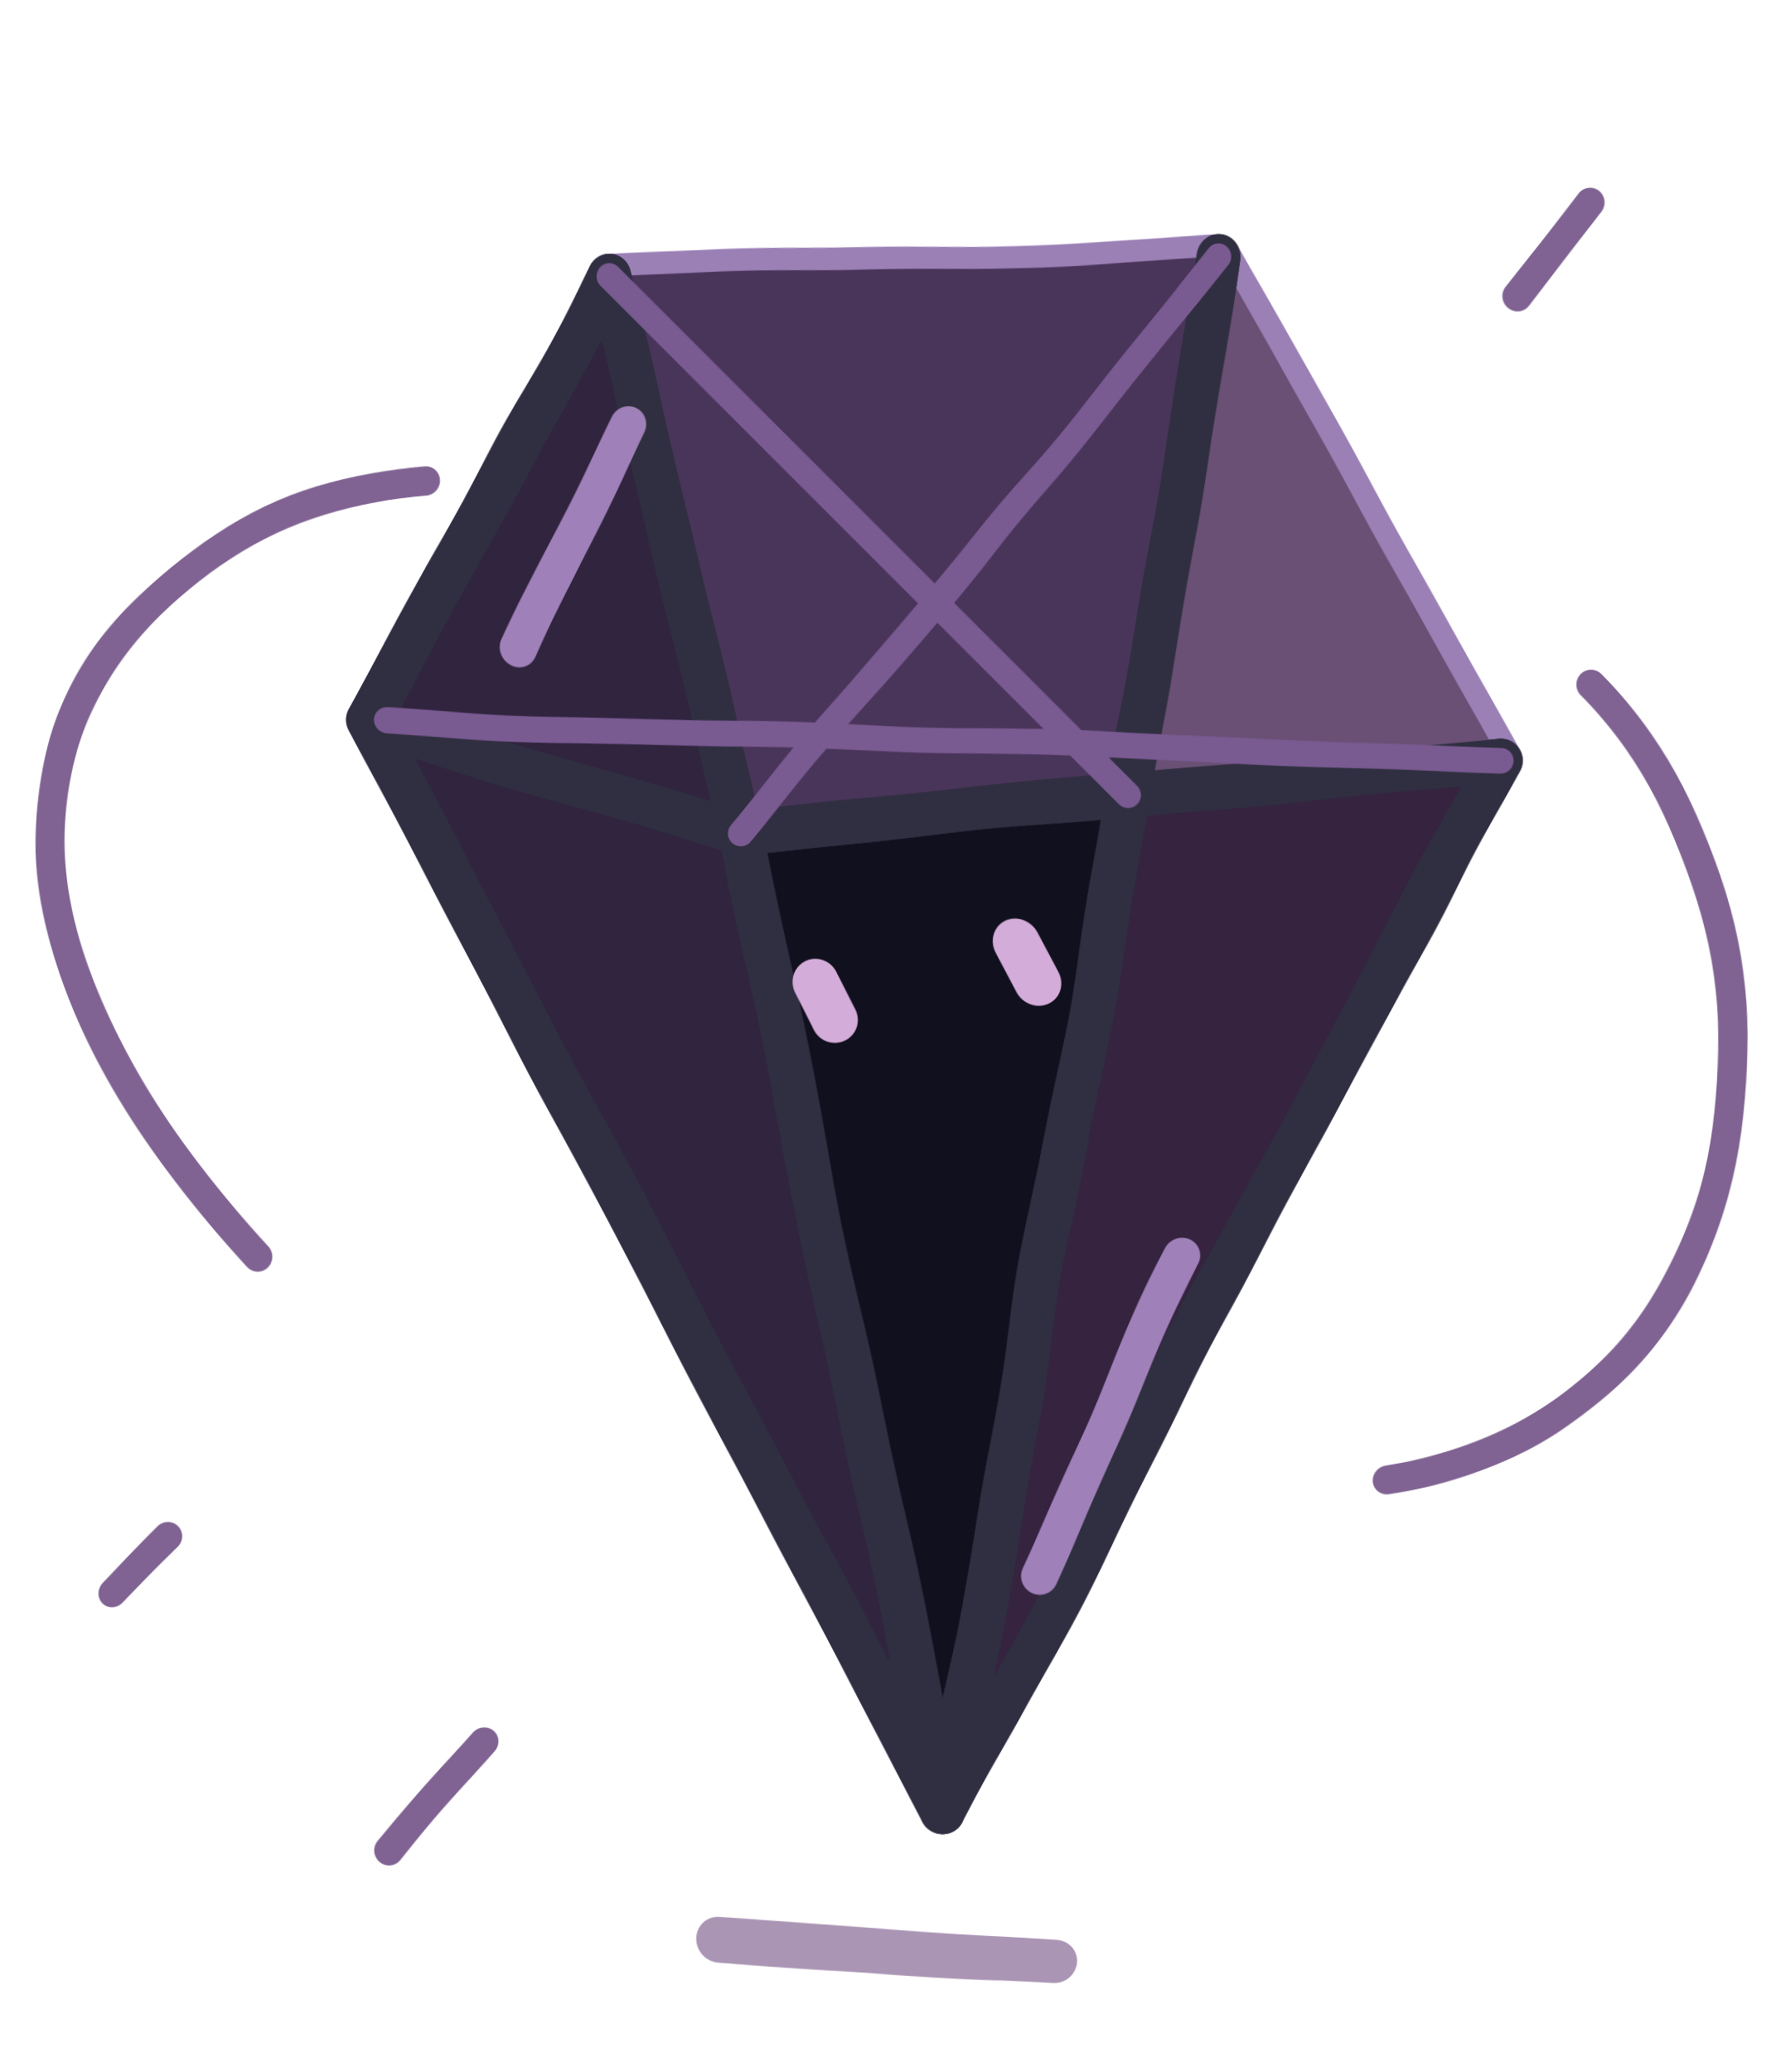
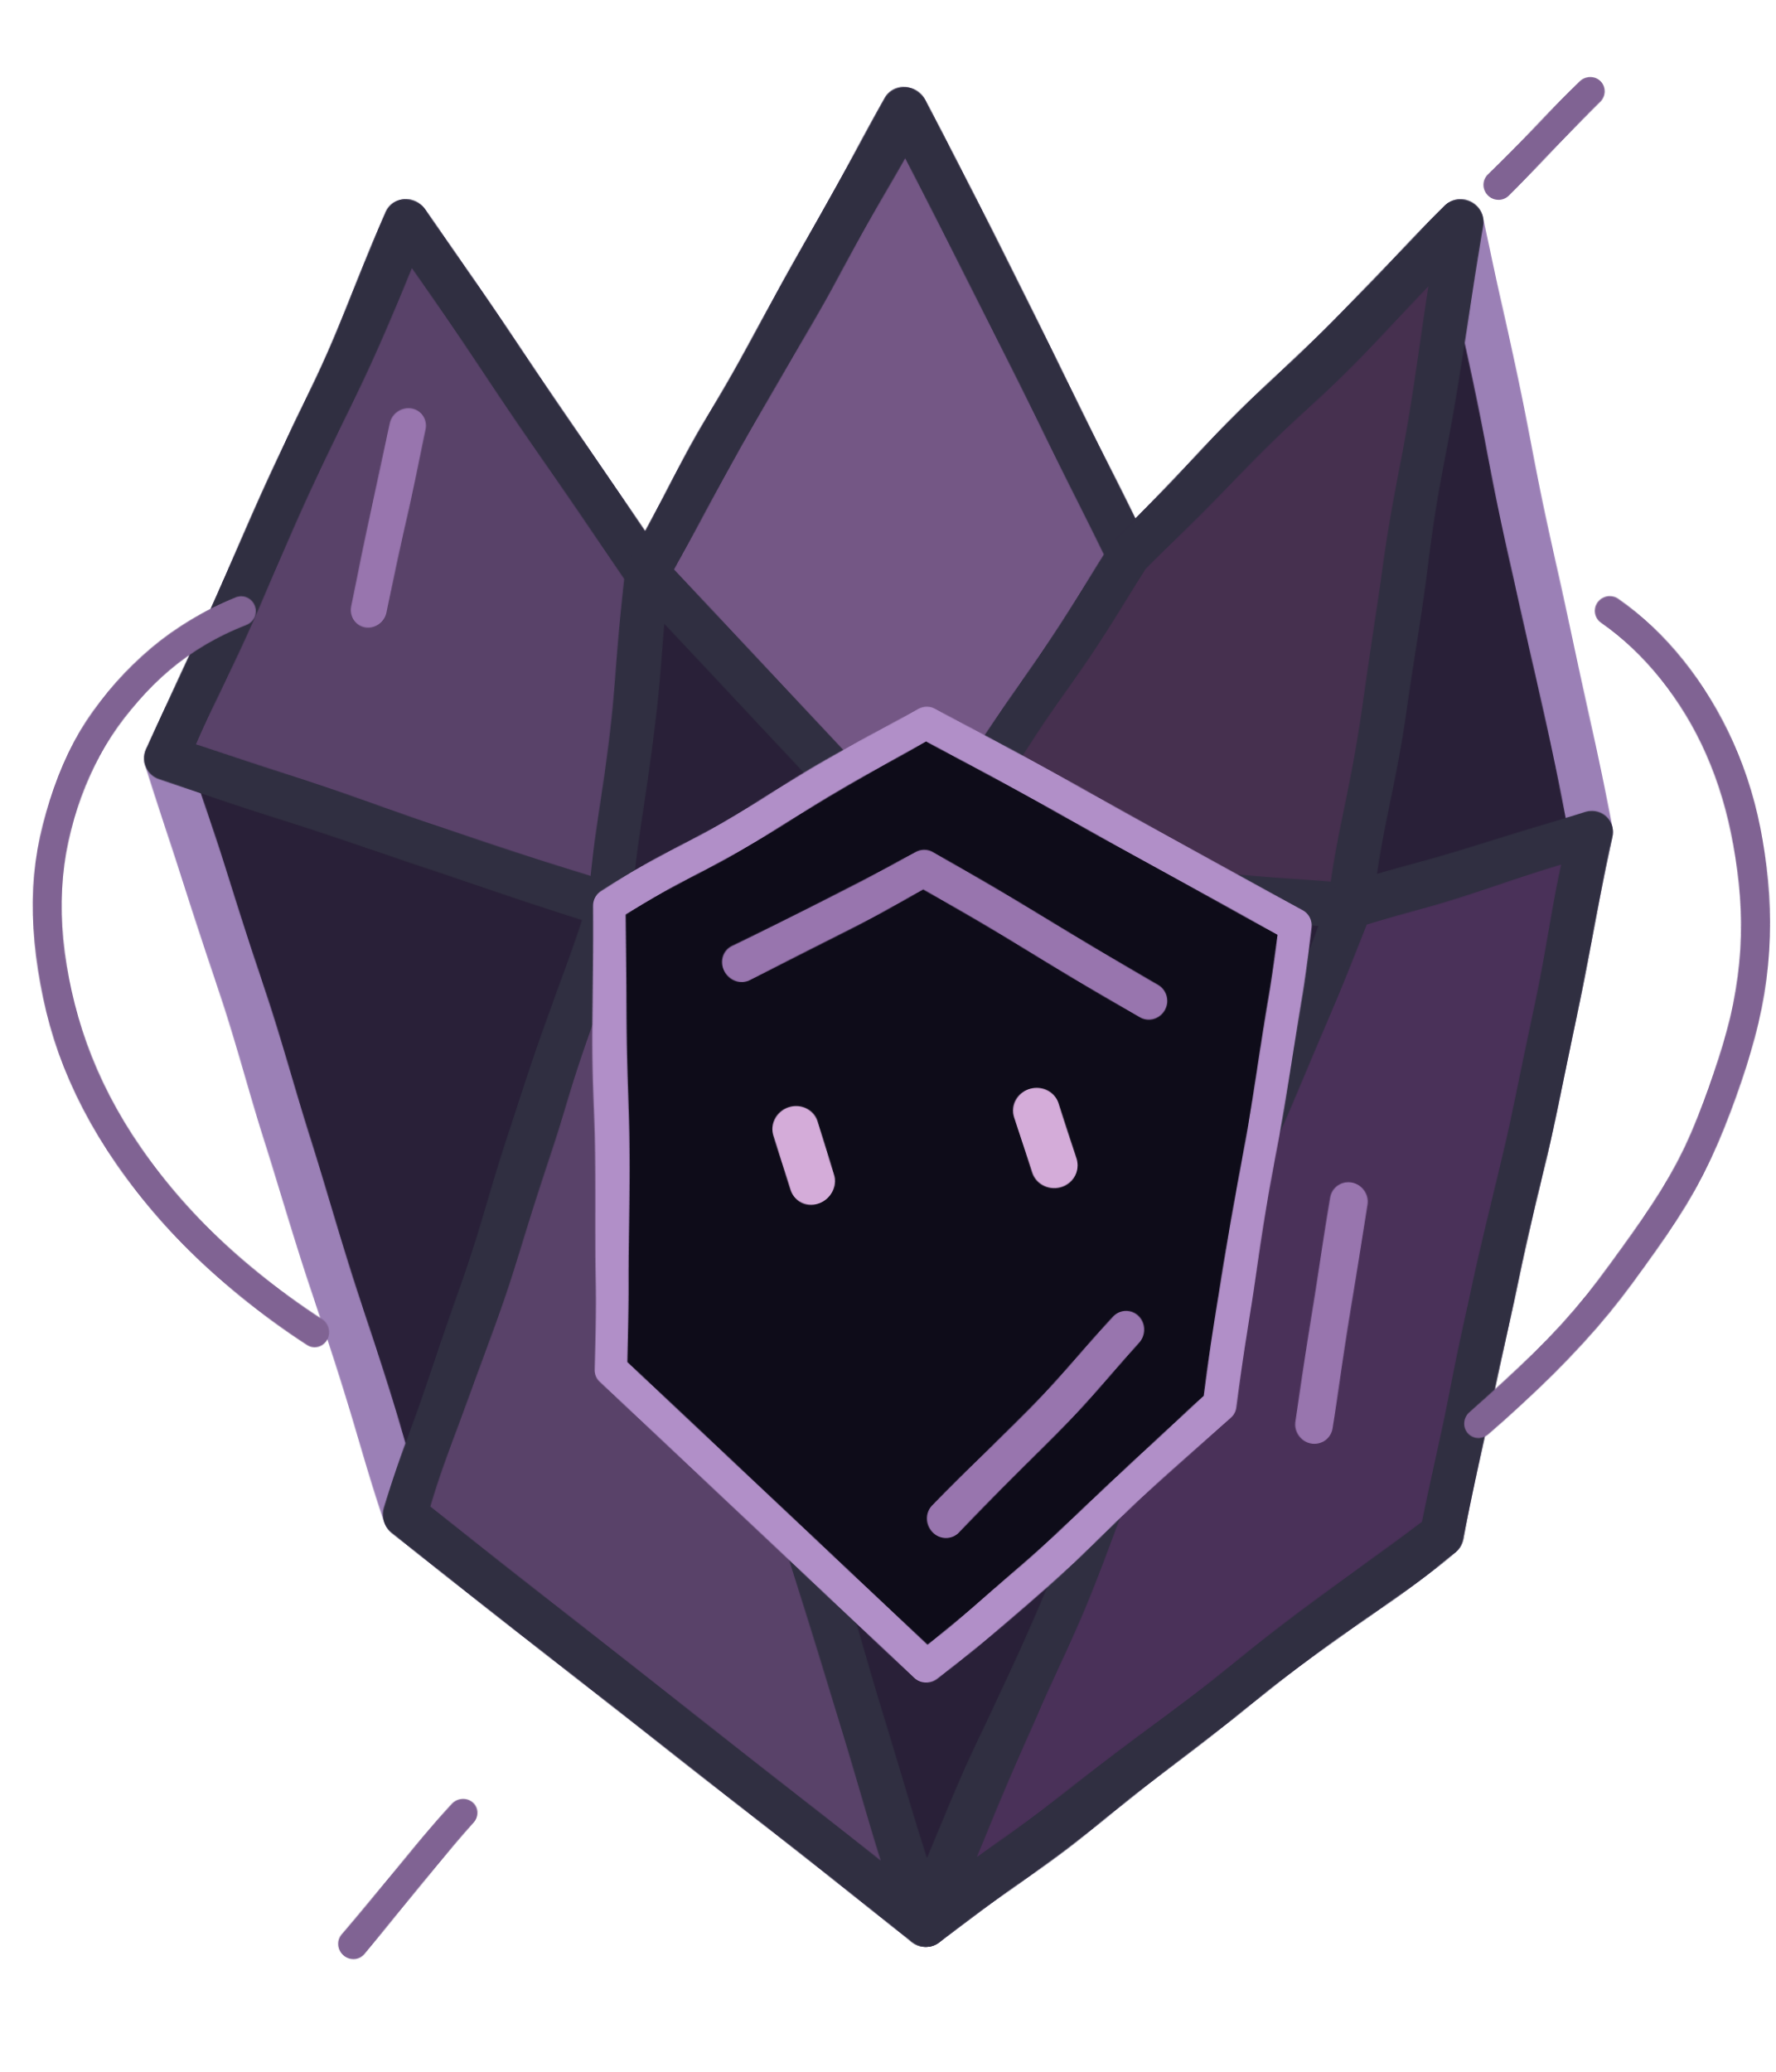
<svg xmlns="http://www.w3.org/2000/svg" viewBox="0 0 96 112" width="96" height="112">
  <defs>
    <filter id="pencil" x="-10%" y="-10%" width="120%" height="120%">
      <feTurbulence type="fractalNoise" baseFrequency=".065" numOctaves="2" seed="19" />
      <feDisplacementMap in="SourceGraphic" scale=".65" />
    </filter>
  </defs>
  <g filter="url(#pencil)" stroke="#302f41" stroke-width="2.4" stroke-linecap="round" stroke-linejoin="round">
-     <path d="m20 39 13-24 33-1 15 27-30 57Z" fill="#1b172a" stroke="#9b80b6" />
-     <path d="m20 39 20 6-7-30Zm20 6 11 53-31-59" fill="#30243f" />
-     <path d="m40 45 21-2-10 55Z" fill="#11101e" />
-     <path d="m61 43 20-2-30 57Z" fill="#352340" />
-     <path d="m33 15 7 30 21-2 5-29" fill="#4a355a" />
-     <path d="m66 14-5 29 20-2" fill="#695074" />
-     <path d="m21 39 60 2M33 15l28 28m5-29L40 45" fill="none" stroke="#795a91" stroke-width="1.4" />
-     <path d="m28 35 6-12m30 45-8 17" fill="none" stroke="#9f80b8" stroke-width="2" />
-     <path d="m44 53 1 2m10-4 1 2" stroke="#d4acd9" stroke-width="2.5" />
-     <path d="M14 68C-9 43 8 27 23 26M75 80c22-3 23-31 11-43M26 94l-5 6m61-84 4-5M9 83l-3 3" fill="none" stroke="#806393" stroke-width="1.6" />
-     <path d="m39 105 18 1" stroke="#886895" opacity=".7" />
+     <path d="m9 41 13-29 13 19L49 6l12 24L79 12l7 33-8 38-28 21-28-22Z" fill="#292038" stroke="#9b80b6" />
+     <path d="m9 41 24 8 2-18-13-19Zm24 8 17 55-28-22Z" fill="#594269" />
+     <path d="m35 31 14-25 12 24-11 17Z" fill="#745785" />
+     <path d="m61 30 18-18-6 37-23-2Z" fill="#46304f" />
+     <path d="m73 49 13-4-8 38-28 21Z" fill="#4a3159" />
+     <path d="m33 49 17-10 20 11-4 26-16 14-17-16Z" fill="#0e0c19" stroke="#b18fc8" stroke-width="1.8" />
+     <path d="m40 52 10-5 12 7m-11 28 10-10M20 33l2-10m51 42-2 12" fill="none" stroke="#9875ae" stroke-width="2" />
+     <path d="m43 61 1 3m12-4 1 3" stroke="#d4acd9" stroke-width="2.5" />
+     <path d="M17 72C-3 59 0 38 13 33m67 44c20-17 17-37 7-44M25 98l-6 7m62-95 5-5" fill="none" stroke="#806393" stroke-width="1.6" />
  </g>
</svg>
